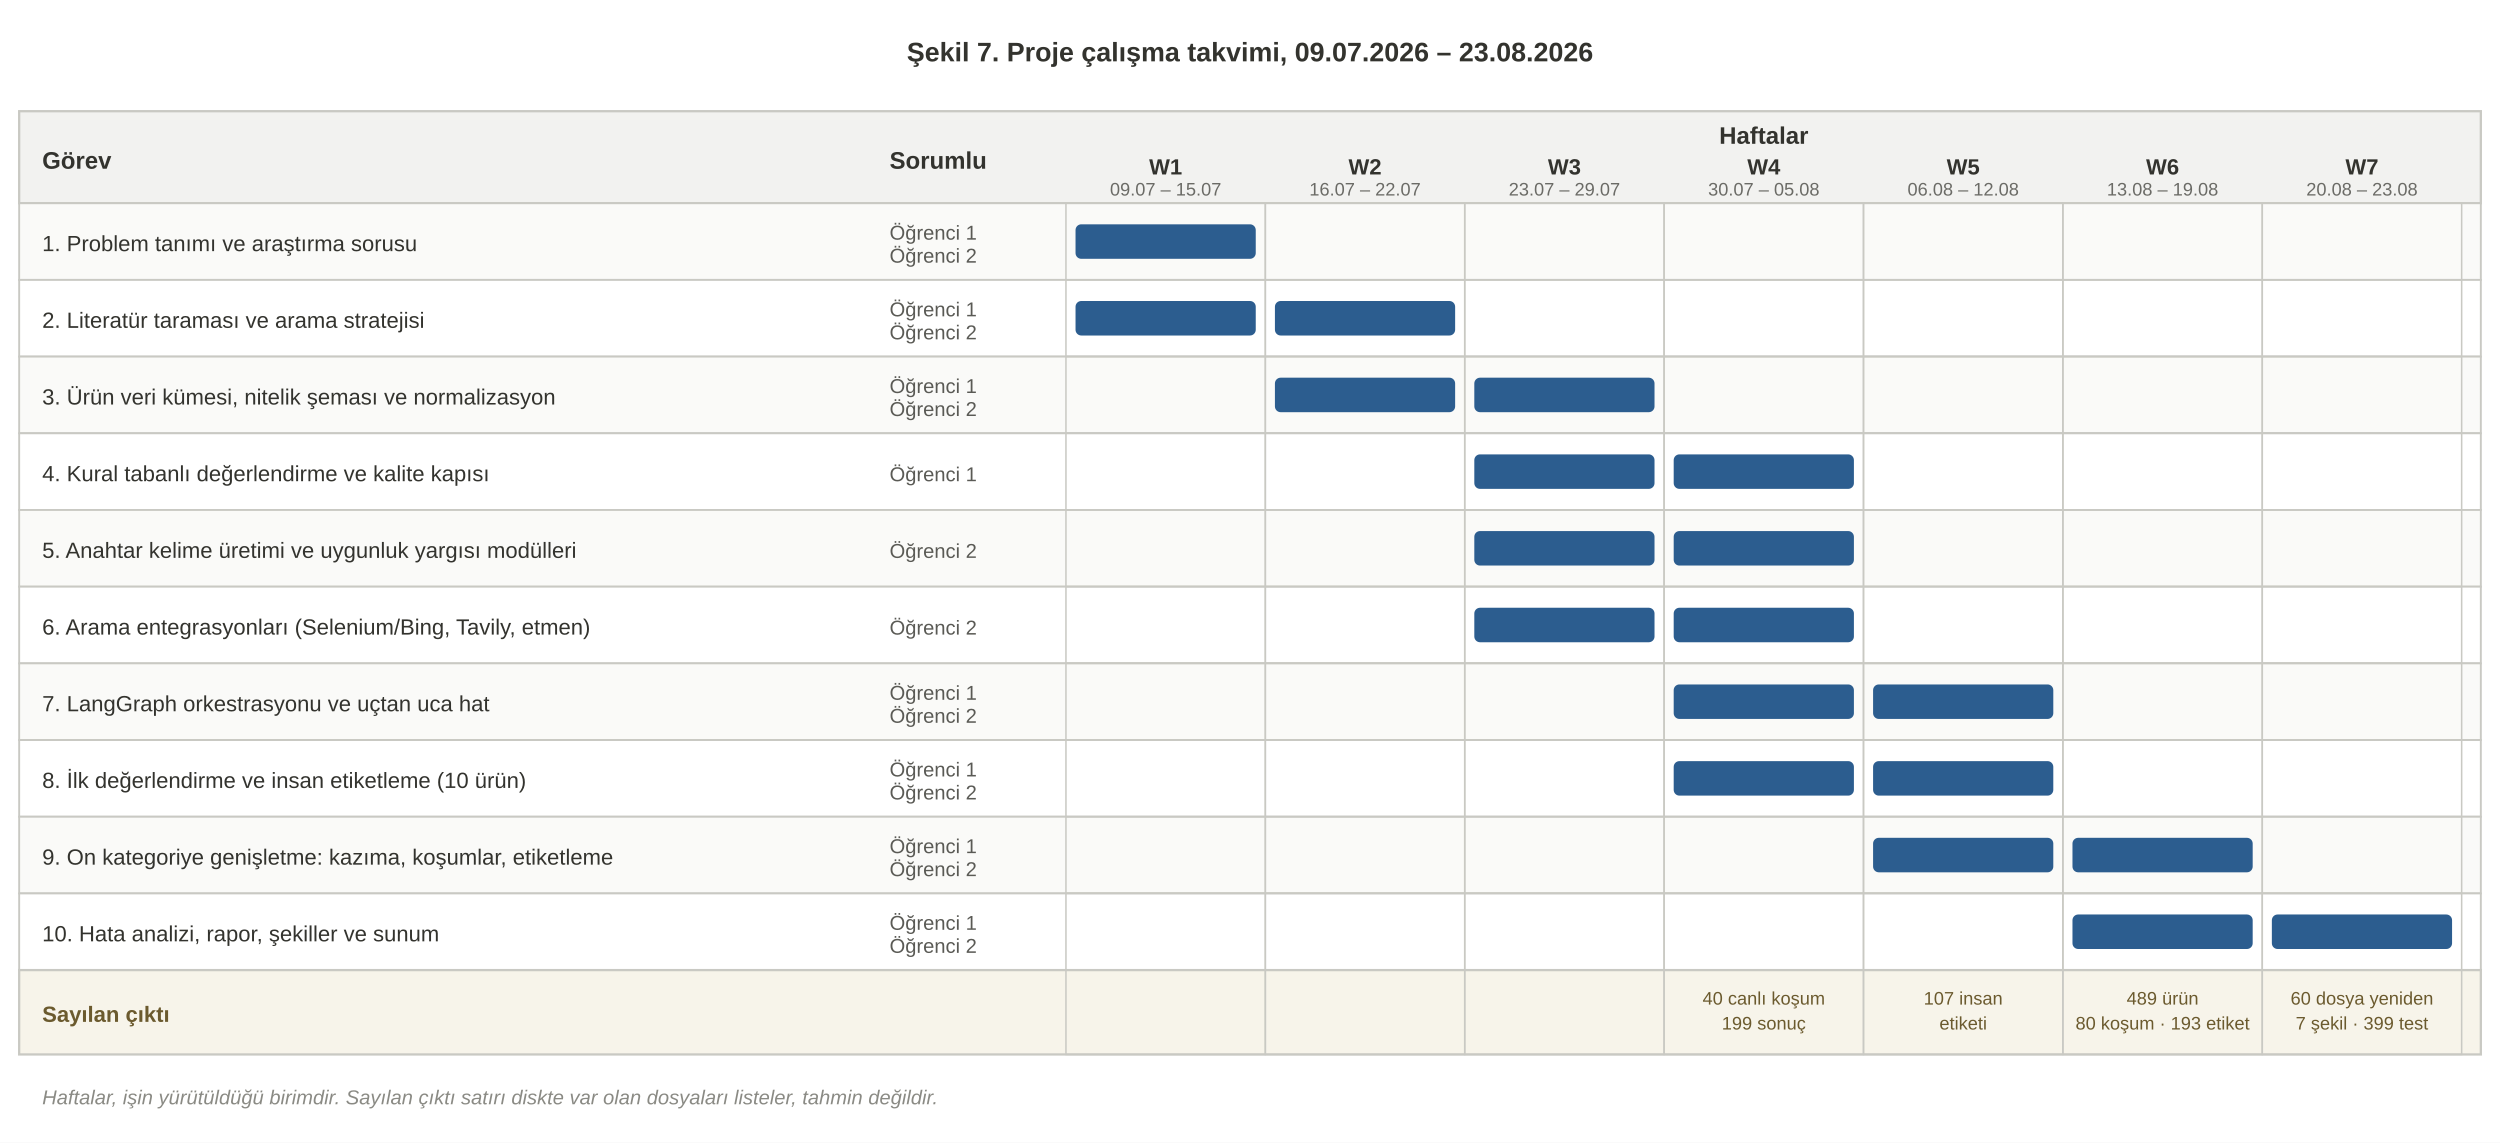
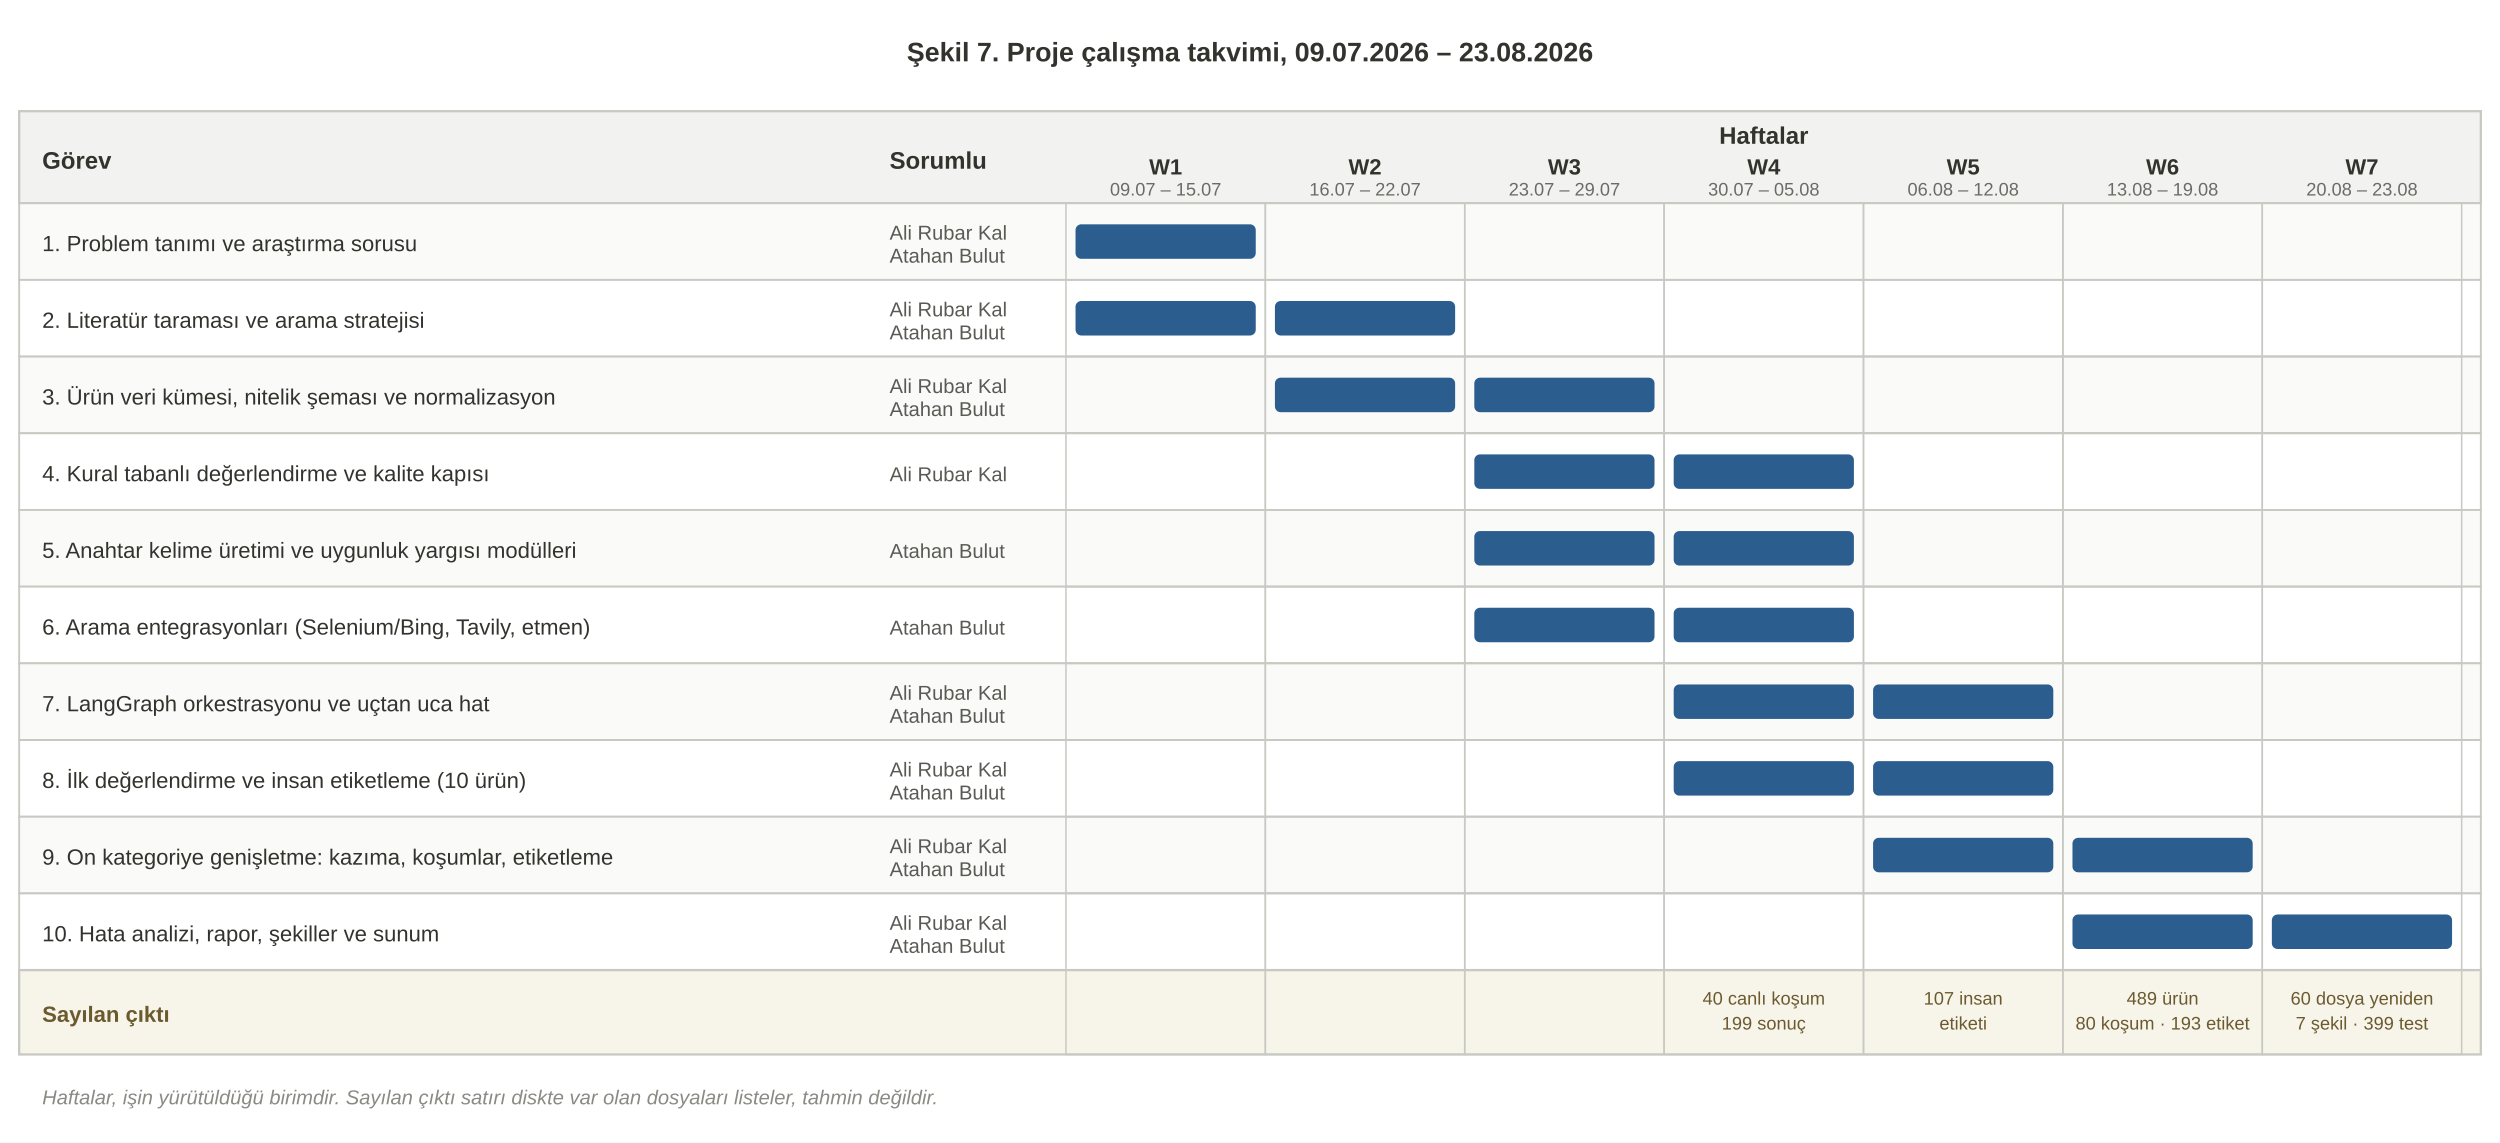
<svg xmlns="http://www.w3.org/2000/svg" width="1304" height="596" viewBox="0 0 1304 596">
  <rect width="1304" height="596" fill="#FFFFFF" />
  <text x="652" y="32" text-anchor="middle" font-family="Segoe UI, Calibri, Arial, sans-serif" font-size="14" font-weight="600" fill="#33332E">Şekil 7. Proje çalışma takvimi, 09.07.2026 – 23.08.2026</text>
  <rect x="10" y="58" width="1284" height="48" fill="#F2F2F0" stroke="#C9C9C3" stroke-width="1.2" />
  <text x="22" y="88" font-family="Segoe UI, Calibri, Arial, sans-serif" font-size="12.5" font-weight="600" fill="#33332E">Görev</text>
  <text x="464" y="88" font-family="Segoe UI, Calibri, Arial, sans-serif" font-size="12.5" font-weight="600" fill="#33332E">Sorumlu</text>
  <text x="920" y="75" text-anchor="middle" font-family="Segoe UI, Calibri, Arial, sans-serif" font-size="12.5" font-weight="600" fill="#33332E">Haftalar</text>
  <text x="608" y="91" text-anchor="middle" font-family="Segoe UI, Calibri, Arial, sans-serif" font-size="11.5" font-weight="600" fill="#33332E">W1</text>
  <text x="608" y="102" text-anchor="middle" font-family="Segoe UI, Calibri, Arial, sans-serif" font-size="9.5" fill="#6B6B66">09.07 – 15.07</text>
  <text x="712" y="91" text-anchor="middle" font-family="Segoe UI, Calibri, Arial, sans-serif" font-size="11.5" font-weight="600" fill="#33332E">W2</text>
  <text x="712" y="102" text-anchor="middle" font-family="Segoe UI, Calibri, Arial, sans-serif" font-size="9.5" fill="#6B6B66">16.07 – 22.07</text>
  <text x="816" y="91" text-anchor="middle" font-family="Segoe UI, Calibri, Arial, sans-serif" font-size="11.5" font-weight="600" fill="#33332E">W3</text>
  <text x="816" y="102" text-anchor="middle" font-family="Segoe UI, Calibri, Arial, sans-serif" font-size="9.5" fill="#6B6B66">23.07 – 29.07</text>
  <text x="920" y="91" text-anchor="middle" font-family="Segoe UI, Calibri, Arial, sans-serif" font-size="11.5" font-weight="600" fill="#33332E">W4</text>
  <text x="920" y="102" text-anchor="middle" font-family="Segoe UI, Calibri, Arial, sans-serif" font-size="9.5" fill="#6B6B66">30.07 – 05.08</text>
  <text x="1024" y="91" text-anchor="middle" font-family="Segoe UI, Calibri, Arial, sans-serif" font-size="11.5" font-weight="600" fill="#33332E">W5</text>
  <text x="1024" y="102" text-anchor="middle" font-family="Segoe UI, Calibri, Arial, sans-serif" font-size="9.5" fill="#6B6B66">06.08 – 12.08</text>
  <text x="1128" y="91" text-anchor="middle" font-family="Segoe UI, Calibri, Arial, sans-serif" font-size="11.5" font-weight="600" fill="#33332E">W6</text>
  <text x="1128" y="102" text-anchor="middle" font-family="Segoe UI, Calibri, Arial, sans-serif" font-size="9.5" fill="#6B6B66">13.08 – 19.08</text>
  <text x="1232" y="91" text-anchor="middle" font-family="Segoe UI, Calibri, Arial, sans-serif" font-size="11.5" font-weight="600" fill="#33332E">W7</text>
  <text x="1232" y="102" text-anchor="middle" font-family="Segoe UI, Calibri, Arial, sans-serif" font-size="9.5" fill="#6B6B66">20.08 – 23.08</text>
  <rect x="10" y="106" width="1284" height="40" fill="#FAFAF8" stroke="#C9C9C3" stroke-width="1" />
  <text x="22" y="131" font-family="Segoe UI, Calibri, Arial, sans-serif" font-size="11.5" fill="#33332E">1. Problem tanımı ve araştırma sorusu</text>
-   <text x="464" y="125" font-family="Segoe UI, Calibri, Arial, sans-serif" font-size="10.5" fill="#5A5A55">Öğrenci 1</text>
-   <text x="464" y="137" font-family="Segoe UI, Calibri, Arial, sans-serif" font-size="10.5" fill="#5A5A55">Öğrenci 2</text>
+   <text x="464" y="125" font-family="Segoe UI, Calibri, Arial, sans-serif" font-size="10.5" fill="#5A5A55">Ali Rubar Kal</text>
+   <text x="464" y="137" font-family="Segoe UI, Calibri, Arial, sans-serif" font-size="10.5" fill="#5A5A55">Atahan Bulut</text>
  <rect x="556" y="106" width="104" height="40" fill="none" stroke="#C9C9C3" stroke-width="0.8" />
  <rect x="561" y="117" width="94" height="18" rx="3" fill="#2C5D8F" />
  <rect x="660" y="106" width="104" height="40" fill="none" stroke="#C9C9C3" stroke-width="0.8" />
  <rect x="764" y="106" width="104" height="40" fill="none" stroke="#C9C9C3" stroke-width="0.8" />
  <rect x="868" y="106" width="104" height="40" fill="none" stroke="#C9C9C3" stroke-width="0.8" />
  <rect x="972" y="106" width="104" height="40" fill="none" stroke="#C9C9C3" stroke-width="0.8" />
  <rect x="1076" y="106" width="104" height="40" fill="none" stroke="#C9C9C3" stroke-width="0.8" />
  <rect x="1180" y="106" width="104" height="40" fill="none" stroke="#C9C9C3" stroke-width="0.8" />
  <rect x="10" y="146" width="1284" height="40" fill="#FFFFFF" stroke="#C9C9C3" stroke-width="1" />
  <text x="22" y="171" font-family="Segoe UI, Calibri, Arial, sans-serif" font-size="11.5" fill="#33332E">2. Literatür taraması ve arama stratejisi</text>
-   <text x="464" y="165" font-family="Segoe UI, Calibri, Arial, sans-serif" font-size="10.5" fill="#5A5A55">Öğrenci 1</text>
-   <text x="464" y="177" font-family="Segoe UI, Calibri, Arial, sans-serif" font-size="10.5" fill="#5A5A55">Öğrenci 2</text>
+   <text x="464" y="165" font-family="Segoe UI, Calibri, Arial, sans-serif" font-size="10.5" fill="#5A5A55">Ali Rubar Kal</text>
+   <text x="464" y="177" font-family="Segoe UI, Calibri, Arial, sans-serif" font-size="10.5" fill="#5A5A55">Atahan Bulut</text>
  <rect x="556" y="146" width="104" height="40" fill="none" stroke="#C9C9C3" stroke-width="0.8" />
  <rect x="561" y="157" width="94" height="18" rx="3" fill="#2C5D8F" />
  <rect x="660" y="146" width="104" height="40" fill="none" stroke="#C9C9C3" stroke-width="0.8" />
  <rect x="665" y="157" width="94" height="18" rx="3" fill="#2C5D8F" />
  <rect x="764" y="146" width="104" height="40" fill="none" stroke="#C9C9C3" stroke-width="0.8" />
  <rect x="868" y="146" width="104" height="40" fill="none" stroke="#C9C9C3" stroke-width="0.8" />
  <rect x="972" y="146" width="104" height="40" fill="none" stroke="#C9C9C3" stroke-width="0.8" />
  <rect x="1076" y="146" width="104" height="40" fill="none" stroke="#C9C9C3" stroke-width="0.8" />
  <rect x="1180" y="146" width="104" height="40" fill="none" stroke="#C9C9C3" stroke-width="0.8" />
  <rect x="10" y="186" width="1284" height="40" fill="#FAFAF8" stroke="#C9C9C3" stroke-width="1" />
  <text x="22" y="211" font-family="Segoe UI, Calibri, Arial, sans-serif" font-size="11.5" fill="#33332E">3. Ürün veri kümesi, nitelik şeması ve normalizasyon</text>
-   <text x="464" y="205" font-family="Segoe UI, Calibri, Arial, sans-serif" font-size="10.5" fill="#5A5A55">Öğrenci 1</text>
-   <text x="464" y="217" font-family="Segoe UI, Calibri, Arial, sans-serif" font-size="10.5" fill="#5A5A55">Öğrenci 2</text>
+   <text x="464" y="205" font-family="Segoe UI, Calibri, Arial, sans-serif" font-size="10.5" fill="#5A5A55">Ali Rubar Kal</text>
+   <text x="464" y="217" font-family="Segoe UI, Calibri, Arial, sans-serif" font-size="10.5" fill="#5A5A55">Atahan Bulut</text>
  <rect x="556" y="186" width="104" height="40" fill="none" stroke="#C9C9C3" stroke-width="0.8" />
  <rect x="660" y="186" width="104" height="40" fill="none" stroke="#C9C9C3" stroke-width="0.8" />
  <rect x="665" y="197" width="94" height="18" rx="3" fill="#2C5D8F" />
  <rect x="764" y="186" width="104" height="40" fill="none" stroke="#C9C9C3" stroke-width="0.8" />
  <rect x="769" y="197" width="94" height="18" rx="3" fill="#2C5D8F" />
  <rect x="868" y="186" width="104" height="40" fill="none" stroke="#C9C9C3" stroke-width="0.8" />
  <rect x="972" y="186" width="104" height="40" fill="none" stroke="#C9C9C3" stroke-width="0.8" />
  <rect x="1076" y="186" width="104" height="40" fill="none" stroke="#C9C9C3" stroke-width="0.8" />
  <rect x="1180" y="186" width="104" height="40" fill="none" stroke="#C9C9C3" stroke-width="0.8" />
  <rect x="10" y="226" width="1284" height="40" fill="#FFFFFF" stroke="#C9C9C3" stroke-width="1" />
  <text x="22" y="251" font-family="Segoe UI, Calibri, Arial, sans-serif" font-size="11.5" fill="#33332E">4. Kural tabanlı değerlendirme ve kalite kapısı</text>
-   <text x="464" y="251" font-family="Segoe UI, Calibri, Arial, sans-serif" font-size="10.5" fill="#5A5A55">Öğrenci 1</text>
+   <text x="464" y="251" font-family="Segoe UI, Calibri, Arial, sans-serif" font-size="10.5" fill="#5A5A55">Ali Rubar Kal</text>
  <rect x="556" y="226" width="104" height="40" fill="none" stroke="#C9C9C3" stroke-width="0.8" />
  <rect x="660" y="226" width="104" height="40" fill="none" stroke="#C9C9C3" stroke-width="0.8" />
  <rect x="764" y="226" width="104" height="40" fill="none" stroke="#C9C9C3" stroke-width="0.8" />
  <rect x="769" y="237" width="94" height="18" rx="3" fill="#2C5D8F" />
  <rect x="868" y="226" width="104" height="40" fill="none" stroke="#C9C9C3" stroke-width="0.8" />
  <rect x="873" y="237" width="94" height="18" rx="3" fill="#2C5D8F" />
  <rect x="972" y="226" width="104" height="40" fill="none" stroke="#C9C9C3" stroke-width="0.8" />
  <rect x="1076" y="226" width="104" height="40" fill="none" stroke="#C9C9C3" stroke-width="0.8" />
  <rect x="1180" y="226" width="104" height="40" fill="none" stroke="#C9C9C3" stroke-width="0.8" />
  <rect x="10" y="266" width="1284" height="40" fill="#FAFAF8" stroke="#C9C9C3" stroke-width="1" />
  <text x="22" y="291" font-family="Segoe UI, Calibri, Arial, sans-serif" font-size="11.5" fill="#33332E">5. Anahtar kelime üretimi ve uygunluk yargısı modülleri</text>
-   <text x="464" y="291" font-family="Segoe UI, Calibri, Arial, sans-serif" font-size="10.5" fill="#5A5A55">Öğrenci 2</text>
+   <text x="464" y="291" font-family="Segoe UI, Calibri, Arial, sans-serif" font-size="10.5" fill="#5A5A55">Atahan Bulut</text>
  <rect x="556" y="266" width="104" height="40" fill="none" stroke="#C9C9C3" stroke-width="0.8" />
  <rect x="660" y="266" width="104" height="40" fill="none" stroke="#C9C9C3" stroke-width="0.8" />
  <rect x="764" y="266" width="104" height="40" fill="none" stroke="#C9C9C3" stroke-width="0.8" />
  <rect x="769" y="277" width="94" height="18" rx="3" fill="#2C5D8F" />
  <rect x="868" y="266" width="104" height="40" fill="none" stroke="#C9C9C3" stroke-width="0.8" />
  <rect x="873" y="277" width="94" height="18" rx="3" fill="#2C5D8F" />
  <rect x="972" y="266" width="104" height="40" fill="none" stroke="#C9C9C3" stroke-width="0.8" />
  <rect x="1076" y="266" width="104" height="40" fill="none" stroke="#C9C9C3" stroke-width="0.8" />
  <rect x="1180" y="266" width="104" height="40" fill="none" stroke="#C9C9C3" stroke-width="0.8" />
  <rect x="10" y="306" width="1284" height="40" fill="#FFFFFF" stroke="#C9C9C3" stroke-width="1" />
  <text x="22" y="331" font-family="Segoe UI, Calibri, Arial, sans-serif" font-size="11.5" fill="#33332E">6. Arama entegrasyonları (Selenium/Bing, Tavily, etmen)</text>
-   <text x="464" y="331" font-family="Segoe UI, Calibri, Arial, sans-serif" font-size="10.5" fill="#5A5A55">Öğrenci 2</text>
+   <text x="464" y="331" font-family="Segoe UI, Calibri, Arial, sans-serif" font-size="10.5" fill="#5A5A55">Atahan Bulut</text>
  <rect x="556" y="306" width="104" height="40" fill="none" stroke="#C9C9C3" stroke-width="0.8" />
  <rect x="660" y="306" width="104" height="40" fill="none" stroke="#C9C9C3" stroke-width="0.8" />
  <rect x="764" y="306" width="104" height="40" fill="none" stroke="#C9C9C3" stroke-width="0.8" />
  <rect x="769" y="317" width="94" height="18" rx="3" fill="#2C5D8F" />
  <rect x="868" y="306" width="104" height="40" fill="none" stroke="#C9C9C3" stroke-width="0.8" />
  <rect x="873" y="317" width="94" height="18" rx="3" fill="#2C5D8F" />
  <rect x="972" y="306" width="104" height="40" fill="none" stroke="#C9C9C3" stroke-width="0.8" />
  <rect x="1076" y="306" width="104" height="40" fill="none" stroke="#C9C9C3" stroke-width="0.8" />
  <rect x="1180" y="306" width="104" height="40" fill="none" stroke="#C9C9C3" stroke-width="0.8" />
  <rect x="10" y="346" width="1284" height="40" fill="#FAFAF8" stroke="#C9C9C3" stroke-width="1" />
  <text x="22" y="371" font-family="Segoe UI, Calibri, Arial, sans-serif" font-size="11.5" fill="#33332E">7. LangGraph orkestrasyonu ve uçtan uca hat</text>
-   <text x="464" y="365" font-family="Segoe UI, Calibri, Arial, sans-serif" font-size="10.5" fill="#5A5A55">Öğrenci 1</text>
-   <text x="464" y="377" font-family="Segoe UI, Calibri, Arial, sans-serif" font-size="10.5" fill="#5A5A55">Öğrenci 2</text>
+   <text x="464" y="365" font-family="Segoe UI, Calibri, Arial, sans-serif" font-size="10.5" fill="#5A5A55">Ali Rubar Kal</text>
+   <text x="464" y="377" font-family="Segoe UI, Calibri, Arial, sans-serif" font-size="10.5" fill="#5A5A55">Atahan Bulut</text>
  <rect x="556" y="346" width="104" height="40" fill="none" stroke="#C9C9C3" stroke-width="0.8" />
  <rect x="660" y="346" width="104" height="40" fill="none" stroke="#C9C9C3" stroke-width="0.8" />
  <rect x="764" y="346" width="104" height="40" fill="none" stroke="#C9C9C3" stroke-width="0.8" />
  <rect x="868" y="346" width="104" height="40" fill="none" stroke="#C9C9C3" stroke-width="0.8" />
  <rect x="873" y="357" width="94" height="18" rx="3" fill="#2C5D8F" />
  <rect x="972" y="346" width="104" height="40" fill="none" stroke="#C9C9C3" stroke-width="0.8" />
  <rect x="977" y="357" width="94" height="18" rx="3" fill="#2C5D8F" />
  <rect x="1076" y="346" width="104" height="40" fill="none" stroke="#C9C9C3" stroke-width="0.8" />
  <rect x="1180" y="346" width="104" height="40" fill="none" stroke="#C9C9C3" stroke-width="0.8" />
  <rect x="10" y="386" width="1284" height="40" fill="#FFFFFF" stroke="#C9C9C3" stroke-width="1" />
  <text x="22" y="411" font-family="Segoe UI, Calibri, Arial, sans-serif" font-size="11.5" fill="#33332E">8. İlk değerlendirme ve insan etiketleme (10 ürün)</text>
-   <text x="464" y="405" font-family="Segoe UI, Calibri, Arial, sans-serif" font-size="10.5" fill="#5A5A55">Öğrenci 1</text>
-   <text x="464" y="417" font-family="Segoe UI, Calibri, Arial, sans-serif" font-size="10.5" fill="#5A5A55">Öğrenci 2</text>
+   <text x="464" y="405" font-family="Segoe UI, Calibri, Arial, sans-serif" font-size="10.5" fill="#5A5A55">Ali Rubar Kal</text>
+   <text x="464" y="417" font-family="Segoe UI, Calibri, Arial, sans-serif" font-size="10.5" fill="#5A5A55">Atahan Bulut</text>
  <rect x="556" y="386" width="104" height="40" fill="none" stroke="#C9C9C3" stroke-width="0.8" />
  <rect x="660" y="386" width="104" height="40" fill="none" stroke="#C9C9C3" stroke-width="0.8" />
  <rect x="764" y="386" width="104" height="40" fill="none" stroke="#C9C9C3" stroke-width="0.8" />
  <rect x="868" y="386" width="104" height="40" fill="none" stroke="#C9C9C3" stroke-width="0.8" />
  <rect x="873" y="397" width="94" height="18" rx="3" fill="#2C5D8F" />
  <rect x="972" y="386" width="104" height="40" fill="none" stroke="#C9C9C3" stroke-width="0.8" />
  <rect x="977" y="397" width="94" height="18" rx="3" fill="#2C5D8F" />
  <rect x="1076" y="386" width="104" height="40" fill="none" stroke="#C9C9C3" stroke-width="0.8" />
  <rect x="1180" y="386" width="104" height="40" fill="none" stroke="#C9C9C3" stroke-width="0.8" />
  <rect x="10" y="426" width="1284" height="40" fill="#FAFAF8" stroke="#C9C9C3" stroke-width="1" />
  <text x="22" y="451" font-family="Segoe UI, Calibri, Arial, sans-serif" font-size="11.5" fill="#33332E">9. On kategoriye genişletme: kazıma, koşumlar, etiketleme</text>
-   <text x="464" y="445" font-family="Segoe UI, Calibri, Arial, sans-serif" font-size="10.5" fill="#5A5A55">Öğrenci 1</text>
-   <text x="464" y="457" font-family="Segoe UI, Calibri, Arial, sans-serif" font-size="10.5" fill="#5A5A55">Öğrenci 2</text>
+   <text x="464" y="445" font-family="Segoe UI, Calibri, Arial, sans-serif" font-size="10.5" fill="#5A5A55">Ali Rubar Kal</text>
+   <text x="464" y="457" font-family="Segoe UI, Calibri, Arial, sans-serif" font-size="10.5" fill="#5A5A55">Atahan Bulut</text>
  <rect x="556" y="426" width="104" height="40" fill="none" stroke="#C9C9C3" stroke-width="0.8" />
  <rect x="660" y="426" width="104" height="40" fill="none" stroke="#C9C9C3" stroke-width="0.8" />
  <rect x="764" y="426" width="104" height="40" fill="none" stroke="#C9C9C3" stroke-width="0.8" />
  <rect x="868" y="426" width="104" height="40" fill="none" stroke="#C9C9C3" stroke-width="0.8" />
  <rect x="972" y="426" width="104" height="40" fill="none" stroke="#C9C9C3" stroke-width="0.8" />
  <rect x="977" y="437" width="94" height="18" rx="3" fill="#2C5D8F" />
  <rect x="1076" y="426" width="104" height="40" fill="none" stroke="#C9C9C3" stroke-width="0.8" />
  <rect x="1081" y="437" width="94" height="18" rx="3" fill="#2C5D8F" />
  <rect x="1180" y="426" width="104" height="40" fill="none" stroke="#C9C9C3" stroke-width="0.8" />
  <rect x="10" y="466" width="1284" height="40" fill="#FFFFFF" stroke="#C9C9C3" stroke-width="1" />
  <text x="22" y="491" font-family="Segoe UI, Calibri, Arial, sans-serif" font-size="11.5" fill="#33332E">10. Hata analizi, rapor, şekiller ve sunum</text>
-   <text x="464" y="485" font-family="Segoe UI, Calibri, Arial, sans-serif" font-size="10.5" fill="#5A5A55">Öğrenci 1</text>
-   <text x="464" y="497" font-family="Segoe UI, Calibri, Arial, sans-serif" font-size="10.5" fill="#5A5A55">Öğrenci 2</text>
+   <text x="464" y="485" font-family="Segoe UI, Calibri, Arial, sans-serif" font-size="10.5" fill="#5A5A55">Ali Rubar Kal</text>
+   <text x="464" y="497" font-family="Segoe UI, Calibri, Arial, sans-serif" font-size="10.5" fill="#5A5A55">Atahan Bulut</text>
  <rect x="556" y="466" width="104" height="40" fill="none" stroke="#C9C9C3" stroke-width="0.8" />
  <rect x="660" y="466" width="104" height="40" fill="none" stroke="#C9C9C3" stroke-width="0.8" />
  <rect x="764" y="466" width="104" height="40" fill="none" stroke="#C9C9C3" stroke-width="0.8" />
  <rect x="868" y="466" width="104" height="40" fill="none" stroke="#C9C9C3" stroke-width="0.8" />
  <rect x="972" y="466" width="104" height="40" fill="none" stroke="#C9C9C3" stroke-width="0.8" />
  <rect x="1076" y="466" width="104" height="40" fill="none" stroke="#C9C9C3" stroke-width="0.8" />
  <rect x="1081" y="477" width="94" height="18" rx="3" fill="#2C5D8F" />
  <rect x="1180" y="466" width="104" height="40" fill="none" stroke="#C9C9C3" stroke-width="0.8" />
  <rect x="1185" y="477" width="94" height="18" rx="3" fill="#2C5D8F" />
  <rect x="10" y="506" width="1284" height="44" fill="#F7F4EA" stroke="#C9C9C3" stroke-width="1.2" />
  <text x="22" y="533" font-family="Segoe UI, Calibri, Arial, sans-serif" font-size="11.5" font-weight="600" fill="#6B5A2E">Sayılan çıktı</text>
  <rect x="556" y="506" width="104" height="44" fill="none" stroke="#C9C9C3" stroke-width="0.8" />
  <rect x="660" y="506" width="104" height="44" fill="none" stroke="#C9C9C3" stroke-width="0.8" />
  <rect x="764" y="506" width="104" height="44" fill="none" stroke="#C9C9C3" stroke-width="0.8" />
  <rect x="868" y="506" width="104" height="44" fill="none" stroke="#C9C9C3" stroke-width="0.8" />
  <text x="920" y="524" text-anchor="middle" font-family="Segoe UI, Calibri, Arial, sans-serif" font-size="9.5" fill="#6B5A2E">40 canlı koşum</text>
  <text x="920" y="537" text-anchor="middle" font-family="Segoe UI, Calibri, Arial, sans-serif" font-size="9.5" fill="#6B5A2E">199 sonuç</text>
  <rect x="972" y="506" width="104" height="44" fill="none" stroke="#C9C9C3" stroke-width="0.8" />
  <text x="1024" y="524" text-anchor="middle" font-family="Segoe UI, Calibri, Arial, sans-serif" font-size="9.5" fill="#6B5A2E">107 insan</text>
  <text x="1024" y="537" text-anchor="middle" font-family="Segoe UI, Calibri, Arial, sans-serif" font-size="9.5" fill="#6B5A2E">etiketi</text>
  <rect x="1076" y="506" width="104" height="44" fill="none" stroke="#C9C9C3" stroke-width="0.8" />
  <text x="1128" y="524" text-anchor="middle" font-family="Segoe UI, Calibri, Arial, sans-serif" font-size="9.5" fill="#6B5A2E">489 ürün</text>
  <text x="1128" y="537" text-anchor="middle" font-family="Segoe UI, Calibri, Arial, sans-serif" font-size="9.5" fill="#6B5A2E">80 koşum · 193 etiket</text>
  <rect x="1180" y="506" width="104" height="44" fill="none" stroke="#C9C9C3" stroke-width="0.8" />
  <text x="1232" y="524" text-anchor="middle" font-family="Segoe UI, Calibri, Arial, sans-serif" font-size="9.5" fill="#6B5A2E">60 dosya yeniden</text>
  <text x="1232" y="537" text-anchor="middle" font-family="Segoe UI, Calibri, Arial, sans-serif" font-size="9.5" fill="#6B5A2E">7 şekil · 399 test</text>
  <text x="22" y="576" font-family="Segoe UI, Calibri, Arial, sans-serif" font-size="10.5" font-style="italic" fill="#8A8A84">Haftalar, işin yürütüldüğü birimdir. Sayılan çıktı satırı diskte var olan dosyaları listeler, tahmin değildir.</text>
</svg>
